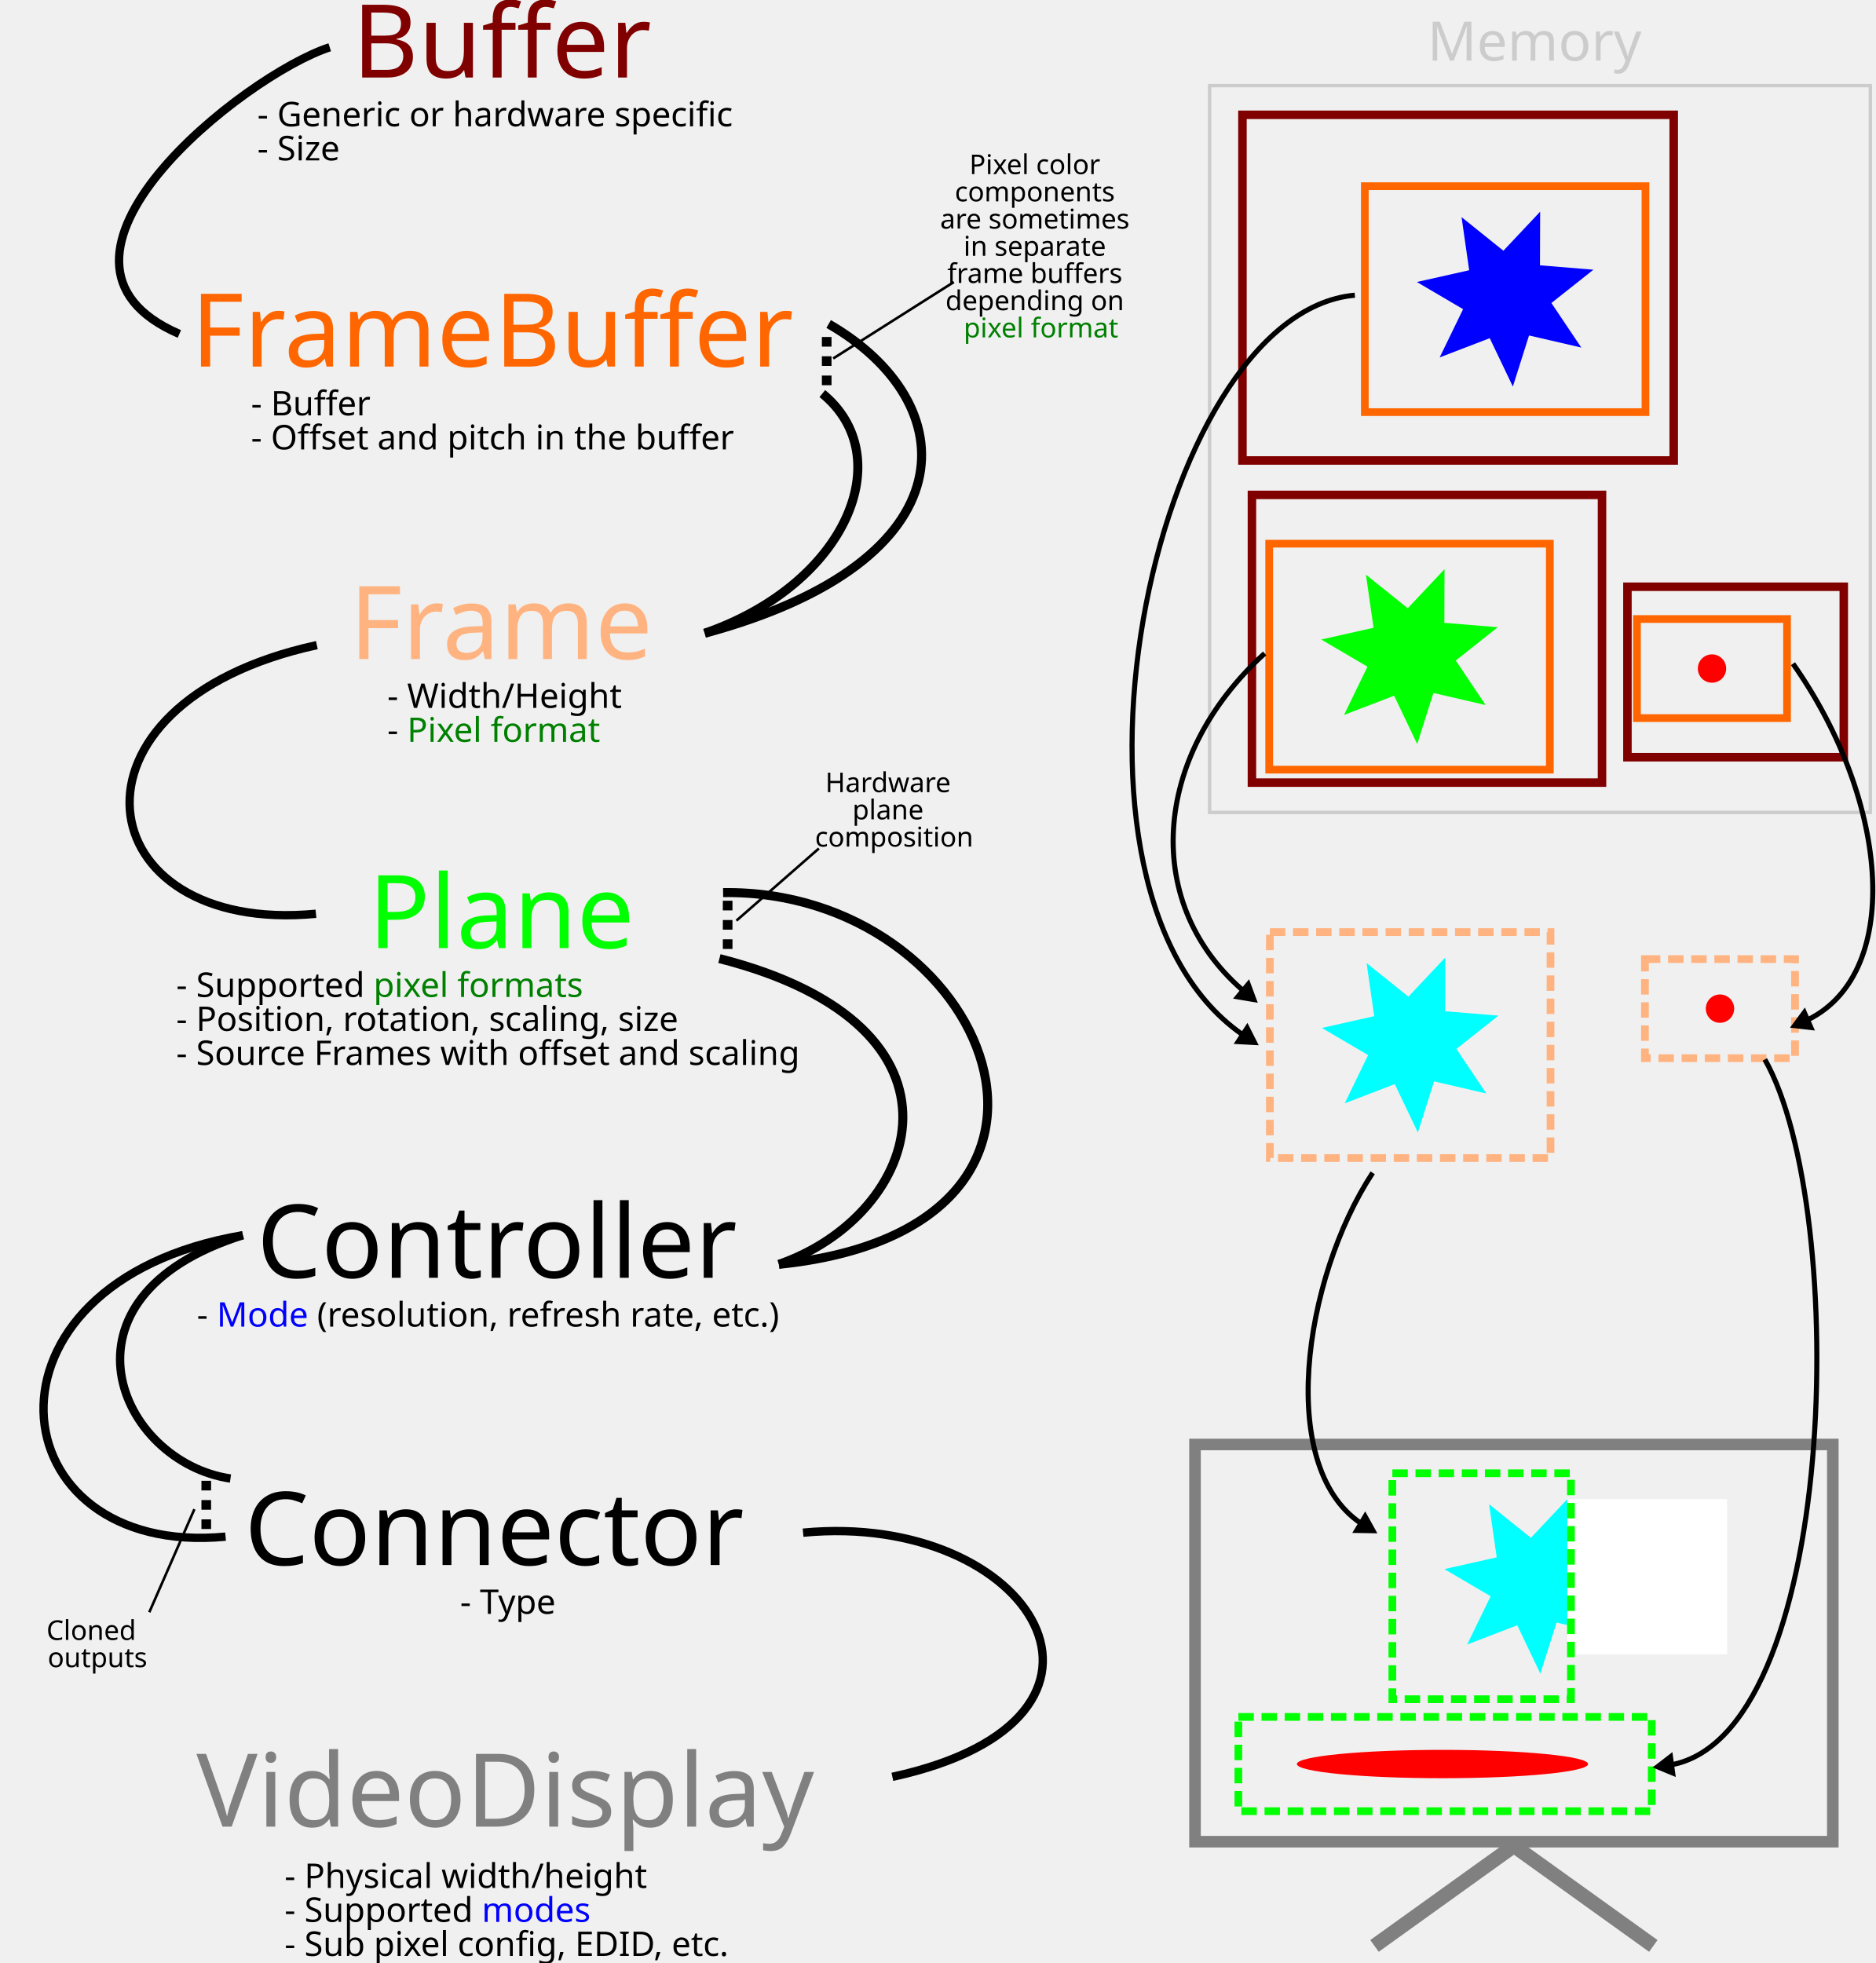
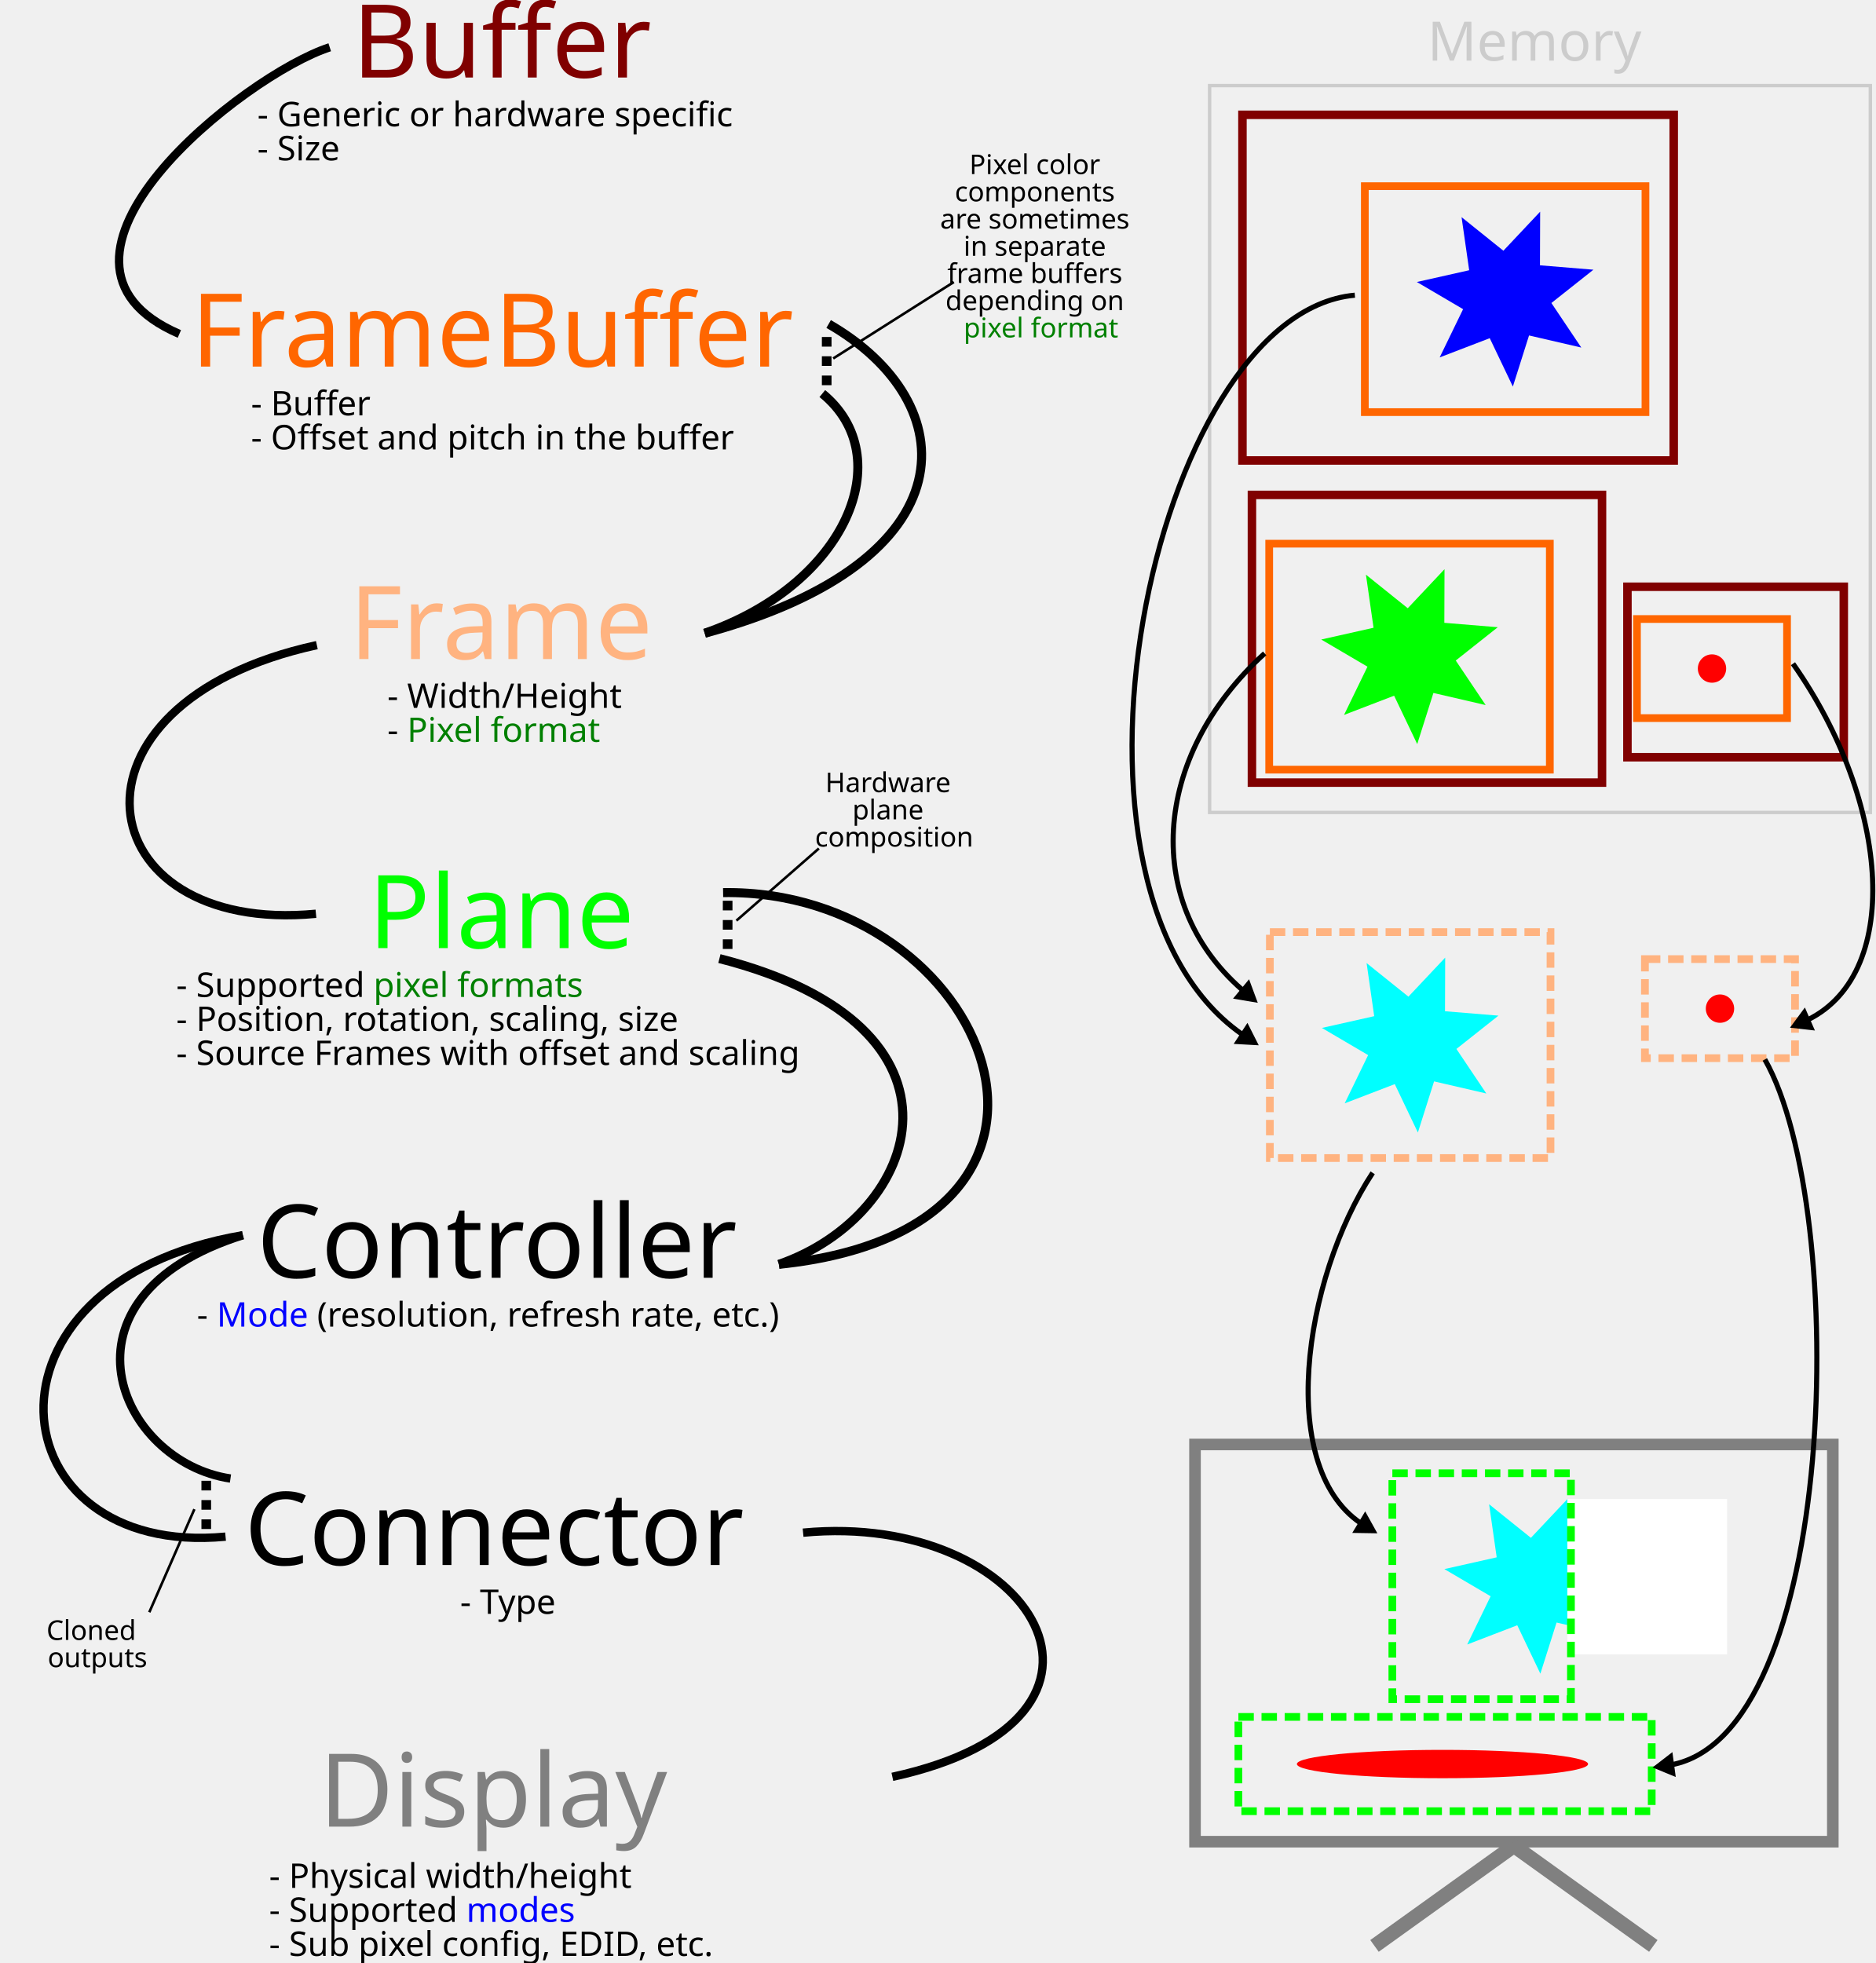
<svg xmlns="http://www.w3.org/2000/svg" width="194.488mm" height="203.596mm" viewBox="0 0 194.488 203.596" version="1.1" id="svg8">
  <defs id="defs2">
    <marker style="overflow:visible" id="marker13249" refX="0" refY="0" orient="auto">
      <path transform="scale(0.4)" style="fill:#000000;fill-opacity:1;fill-rule:evenodd;stroke:#000000;stroke-width:1pt;stroke-opacity:1" d="M 5.77,0 -2.88,5 V -5 Z" id="path13247" />
    </marker>
    <marker style="overflow:visible" id="marker13143" refX="0" refY="0" orient="auto">
      <path transform="scale(0.4)" style="fill:#000000;fill-opacity:1;fill-rule:evenodd;stroke:#000000;stroke-width:1pt;stroke-opacity:1" d="M 5.77,0 -2.88,5 V -5 Z" id="path13141" />
    </marker>
    <marker style="overflow:visible" id="marker13043" refX="0" refY="0" orient="auto">
      <path transform="scale(0.4)" style="fill:#000000;fill-opacity:1;fill-rule:evenodd;stroke:#000000;stroke-width:1pt;stroke-opacity:1" d="M 5.77,0 -2.88,5 V -5 Z" id="path13041" />
    </marker>
    <marker orient="auto" refY="0" refX="0" id="Arrow2Mend" style="overflow:visible">
      <path id="path1137" style="fill:#000000;fill-opacity:1;fill-rule:evenodd;stroke:#000000;stroke-width:0.625;stroke-linejoin:round;stroke-opacity:1" d="M 8.719,4.034 -2.207,0.016 8.719,-4.002 c -1.745,2.372 -1.735,5.617 -6e-7,8.035 z" transform="scale(-0.6)" />
    </marker>
    <marker orient="auto" refY="0" refX="0" id="Arrow1Mend" style="overflow:visible">
      <path id="path1119" d="M 0,0 5,-5 -12.5,0 5,5 Z" style="fill:#000000;fill-opacity:1;fill-rule:evenodd;stroke:#000000;stroke-width:1pt;stroke-opacity:1" transform="matrix(-0.4,0,0,-0.4,-4,0)" />
    </marker>
    <marker orient="auto" refY="0" refX="0" id="Arrow1Lend" style="overflow:visible">
      <path id="path1113" d="M 0,0 5,-5 -12.5,0 5,5 Z" style="fill:#000000;fill-opacity:1;fill-rule:evenodd;stroke:#000000;stroke-width:1pt;stroke-opacity:1" transform="matrix(-0.8,0,0,-0.8,-10,0)" />
    </marker>
    <marker orient="auto" refY="0" refX="0" id="Arrow1Send" style="overflow:visible">
      <path id="path1125" d="M 0,0 5,-5 -12.5,0 5,5 Z" style="fill:#000000;fill-opacity:1;fill-rule:evenodd;stroke:#000000;stroke-width:1pt;stroke-opacity:1" transform="matrix(-0.2,0,0,-0.2,-1.2,0)" />
    </marker>
    <marker orient="auto" refY="0" refX="0" id="TriangleOutM-2" style="overflow:visible">
      <path id="path1255-2" d="M 5.77,0 -2.88,5 V -5 Z" style="fill:#000000;fill-opacity:1;fill-rule:evenodd;stroke:#000000;stroke-width:1pt;stroke-opacity:1" transform="scale(0.4)" />
    </marker>
    <marker orient="auto" refY="0" refX="0" id="TriangleOutM-2-9" style="overflow:visible">
      <path id="path1255-2-7" d="M 5.77,0 -2.88,5 V -5 Z" style="fill:#000000;fill-opacity:1;fill-rule:evenodd;stroke:#000000;stroke-width:1pt;stroke-opacity:1" transform="scale(0.4)" />
    </marker>
    <marker orient="auto" refY="0" refX="0" id="TriangleOutM-2-9-6" style="overflow:visible">
      <path id="path1255-2-7-1" d="M 5.77,0 -2.88,5 V -5 Z" style="fill:#000000;fill-opacity:1;fill-rule:evenodd;stroke:#000000;stroke-width:1pt;stroke-opacity:1" transform="scale(0.4)" />
    </marker>
    <marker orient="auto" refY="0" refX="0" id="TriangleOutM-2-9-6-9" style="overflow:visible">
      <path id="path1255-2-7-1-3" d="M 5.77,0 -2.88,5 V -5 Z" style="fill:#000000;fill-opacity:1;fill-rule:evenodd;stroke:#000000;stroke-width:1pt;stroke-opacity:1" transform="scale(0.4)" />
    </marker>
    <marker orient="auto" refY="0" refX="0" id="TriangleOutM-2-94" style="overflow:visible">
      <path id="path1255-2-78" d="M 5.77,0 -2.88,5 V -5 Z" style="fill:#000000;fill-opacity:1;fill-rule:evenodd;stroke:#000000;stroke-width:1pt;stroke-opacity:1" transform="scale(0.4)" />
    </marker>
    <marker orient="auto" refY="0" refX="0" id="TriangleOutM-2-94-5" style="overflow:visible">
      <path id="path1255-2-78-0" d="M 5.77,0 -2.88,5 V -5 Z" style="fill:#000000;fill-opacity:1;fill-rule:evenodd;stroke:#000000;stroke-width:1pt;stroke-opacity:1" transform="scale(0.4)" />
    </marker>
    <marker orient="auto" refY="0" refX="0" id="TriangleOutM-2-9-6-6" style="overflow:visible">
      <path id="path1255-2-7-1-1" d="M 5.77,0 -2.88,5 V -5 Z" style="fill:#000000;fill-opacity:1;fill-rule:evenodd;stroke:#000000;stroke-width:1pt;stroke-opacity:1" transform="scale(0.4)" />
    </marker>
    <marker orient="auto" refY="0" refX="0" id="TriangleOutM-2-9-0" style="overflow:visible">
      <path id="path1255-2-7-6" d="M 5.77,0 -2.88,5 V -5 Z" style="fill:#000000;fill-opacity:1;fill-rule:evenodd;stroke:#000000;stroke-width:1pt;stroke-opacity:1" transform="scale(0.4)" />
    </marker>
    <marker orient="auto" refY="0" refX="0" id="TriangleOutM-2-94-1" style="overflow:visible">
      <path id="path1255-2-78-5" d="M 5.77,0 -2.88,5 V -5 Z" style="fill:#000000;fill-opacity:1;fill-rule:evenodd;stroke:#000000;stroke-width:1pt;stroke-opacity:1" transform="scale(0.4)" />
    </marker>
    <marker style="overflow:visible" id="marker13043-4" refX="0" refY="0" orient="auto">
      <path transform="scale(0.4)" style="fill:#000000;fill-opacity:1;fill-rule:evenodd;stroke:#000000;stroke-width:1pt;stroke-opacity:1" d="M 5.77,0 -2.88,5 V -5 Z" id="path13041-4" />
    </marker>
    <marker style="overflow:visible" id="marker13043-0" refX="0" refY="0" orient="auto">
      <path transform="scale(0.4)" style="fill:#000000;fill-opacity:1;fill-rule:evenodd;stroke:#000000;stroke-width:1pt;stroke-opacity:1" d="M 5.77,0 -2.88,5 V -5 Z" id="path13041-7" />
    </marker>
  </defs>
  <g id="layer1" transform="translate(-1.758734,-66.22103)">
    <text xml:space="preserve" style="font-style:normal;font-weight:normal;font-size:2.469px;line-height:1;font-family:sans-serif;text-align:center;letter-spacing:0px;word-spacing:0px;text-anchor:middle;fill:#000000;fill-opacity:1;stroke:none;stroke-width:0.265" x="111.322" y="84.28" id="text15912">
      <tspan id="tspan15910" x="111.322" y="84.28" style="font-size:2.822px;line-height:100%;text-align:center;text-anchor:middle;stroke-width:0.265">Pixel color</tspan>
      <tspan x="111.322" y="87.103" style="font-size:2.822px;line-height:100%;text-align:center;text-anchor:middle;stroke-width:0.265" id="tspan15918">components</tspan>
      <tspan x="111.322" y="89.925" style="font-size:2.822px;line-height:100%;text-align:center;text-anchor:middle;stroke-width:0.265" id="tspan15926">are sometimes</tspan>
      <tspan x="111.322" y="92.747" style="font-size:2.822px;line-height:100%;text-align:center;text-anchor:middle;stroke-width:0.265" id="tspan15914">in separate</tspan>
      <tspan x="111.322" y="95.569" style="font-size:2.822px;line-height:100%;text-align:center;text-anchor:middle;stroke-width:0.265" id="tspan15922">frame buffers</tspan>
      <tspan x="111.322" y="98.391" style="font-size:2.822px;line-height:100%;text-align:center;text-anchor:middle;stroke-width:0.265" id="tspan15976">depending on</tspan>
      <tspan x="111.322" y="101.214" style="font-size:2.822px;line-height:100%;text-align:center;text-anchor:middle;fill:#008000;stroke-width:0.265" id="tspan15978">pixel format</tspan>
    </text>
-     <g id="g1017" transform="translate(-44.1315,-12.11097)">
-       <text id="text823" y="267.787" x="66.26" style="font-style:normal;font-weight:normal;font-size:10.583px;line-height:1.25;font-family:sans-serif;letter-spacing:0px;word-spacing:0px;fill:#000000;fill-opacity:1;stroke:none;stroke-width:0.265" xml:space="preserve">
-         <tspan style="fill:#808080;stroke-width:0.265" y="267.787" x="66.26" id="tspan821">VideoDisplay</tspan>
+     <g id="g4780">
+       <text id="text823" y="255.676" x="34.857" style="font-style:normal;font-weight:normal;font-size:10.583px;line-height:1.25;font-family:sans-serif;letter-spacing:0px;word-spacing:0px;fill:#000000;fill-opacity:1;stroke:none;stroke-width:0.265" xml:space="preserve">
+         <tspan style="fill:#808080;stroke-width:0.265" y="255.676" x="34.857" id="tspan821">Display</tspan>
      </text>
-       <text id="text827" y="274.138" x="75.402" style="font-style:normal;font-weight:normal;font-size:3.528px;line-height:1;font-family:sans-serif;letter-spacing:0px;word-spacing:0px;fill:#000000;fill-opacity:1;stroke:none;stroke-width:0.265" xml:space="preserve">
-         <tspan id="tspan831" style="font-size:3.528px;line-height:1;stroke-width:0.265" y="274.138" x="75.402">- Physical width/height</tspan>
-         <tspan id="tspan829" style="font-size:3.528px;line-height:1;stroke-width:0.265" y="277.666" x="75.402">- Supported <tspan style="fill:#0000ff" id="tspan8516">modes</tspan>
+       <text id="text827" y="262.027" x="29.667" style="font-style:normal;font-weight:normal;font-size:3.528px;line-height:1;font-family:sans-serif;letter-spacing:0px;word-spacing:0px;fill:#000000;fill-opacity:1;stroke:none;stroke-width:0.265" xml:space="preserve">
+         <tspan id="tspan831" style="font-size:3.528px;line-height:1;stroke-width:0.265" y="262.027" x="29.667">- Physical width/height</tspan>
+         <tspan id="tspan829" style="font-size:3.528px;line-height:1;stroke-width:0.265" y="265.555" x="29.667">- Supported <tspan style="fill:#0000ff" id="tspan8516">modes</tspan>
        </tspan>
-         <tspan id="tspan839" style="font-size:3.528px;line-height:1;stroke-width:0.265" y="281.194" x="75.402">- Sub pixel config, EDID, etc.</tspan>
+         <tspan id="tspan839" style="font-size:3.528px;line-height:1;stroke-width:0.265" y="269.083" x="29.667">- Sub pixel config, EDID, etc.</tspan>
      </text>
    </g>
    <g id="g1024" transform="translate(-50.12773,61.56757)">
      <text id="text819" y="166.973" x="77.241" style="font-style:normal;font-weight:normal;font-size:10.583px;line-height:1.25;font-family:sans-serif;letter-spacing:0px;word-spacing:0px;fill:#000000;fill-opacity:1;stroke:none;stroke-width:0.265" xml:space="preserve">
        <tspan style="stroke-width:0.265" y="166.973" x="77.241" id="tspan817">Connector</tspan>
      </text>
      <text id="text827-3" y="172.036" x="99.606" style="font-style:normal;font-weight:normal;font-size:3.528px;line-height:1;font-family:sans-serif;letter-spacing:0px;word-spacing:0px;fill:#000000;fill-opacity:1;stroke:none;stroke-width:0.265" xml:space="preserve">
        <tspan id="tspan831-6" style="font-size:3.528px;line-height:1;stroke-width:0.265" y="172.036" x="99.606">- Type</tspan>
        <tspan id="tspan839-5" style="font-size:3.528px;line-height:1;stroke-width:0.265" y="175.564" x="99.606" />
      </text>
    </g>
    <text xml:space="preserve" style="font-style:normal;font-weight:normal;font-size:10.583px;line-height:1.25;font-family:sans-serif;letter-spacing:0px;word-spacing:0px;fill:#000000;fill-opacity:1;stroke:none;stroke-width:0.265" x="28.395" y="198.748" id="text819-3">
      <tspan id="tspan817-5" x="28.395" y="198.748" style="stroke-width:0.265">Controller</tspan>
    </text>
    <text xml:space="preserve" style="font-style:normal;font-weight:normal;font-size:3.528px;line-height:1;font-family:sans-serif;letter-spacing:0px;word-spacing:0px;fill:#000000;fill-opacity:1;stroke:none;stroke-width:0.265" x="22.18" y="203.811" id="text827-3-6">
      <tspan x="22.18" y="203.811" style="font-size:3.528px;line-height:1;stroke-width:0.265" id="tspan839-5-2">- <tspan style="fill:#0000ff;stroke:none" id="tspan8512">Mode</tspan> (resolution, refresh rate, etc.)</tspan>
    </text>
    <g id="g1039" transform="translate(-49.87701,94.07406)">
      <text id="text819-3-7" y="70.483" x="89.84" style="font-style:normal;font-weight:normal;font-size:10.583px;line-height:1.25;font-family:sans-serif;letter-spacing:0px;word-spacing:0px;fill:#000000;fill-opacity:1;stroke:none;stroke-width:0.265" xml:space="preserve">
        <tspan style="fill:#00ff00;stroke-width:0.265" y="70.483" x="89.84" id="tspan817-5-0">Plane</tspan>
      </text>
      <text id="text827-3-6-9" y="75.546" x="69.915" style="font-style:normal;font-weight:normal;font-size:3.528px;line-height:1;font-family:sans-serif;letter-spacing:0px;word-spacing:0px;fill:#000000;fill-opacity:1;stroke:none;stroke-width:0.265" xml:space="preserve">
        <tspan id="tspan831-6-2-3" style="font-size:3.528px;line-height:1;stroke-width:0.265" y="75.546" x="69.915">- Supported <tspan style="fill:#008000" id="tspan12753">pixel formats</tspan>
        </tspan>
        <tspan id="tspan839-5-2-6" style="font-size:3.528px;line-height:1;stroke-width:0.265" y="79.074" x="69.915">- Position, rotation, scaling, size</tspan>
        <tspan id="tspan982" style="font-size:3.528px;line-height:1;stroke-width:0.265" y="82.601" x="69.915">- Source Frames with offset and scaling</tspan>
      </text>
    </g>
    <g id="g1046" transform="translate(-19.35347,99.34226)">
      <text id="text819-3-7-0" y="35.236" x="57.342" style="font-style:normal;font-weight:normal;font-size:10.583px;line-height:1.25;font-family:sans-serif;letter-spacing:0px;word-spacing:0px;fill:#000000;fill-opacity:1;stroke:none;stroke-width:0.265" xml:space="preserve">
        <tspan style="fill:#ffb380;stroke-width:0.265" y="35.236" x="57.342" id="tspan817-5-0-6">Frame</tspan>
      </text>
      <text id="text827-3-6-9-2" y="40.299" x="61.281" style="font-style:normal;font-weight:normal;font-size:3.528px;line-height:1;font-family:sans-serif;letter-spacing:0px;word-spacing:0px;fill:#000000;fill-opacity:1;stroke:none;stroke-width:0.265" xml:space="preserve">
        <tspan id="tspan831-6-2-3-6" style="font-size:3.528px;line-height:1;stroke-width:0.265" y="40.299" x="61.281">- Width/Height</tspan>
        <tspan id="tspan839-5-2-6-1" style="font-size:3.528px;line-height:1;stroke-width:0.265" y="43.826" x="61.281">- <tspan style="fill:#008000" id="tspan12751">Pixel format</tspan>
        </tspan>
      </text>
    </g>
    <g id="g1080" transform="translate(4.892421,96.8891)">
      <text id="text819-3-7-0-8" y="7.352" x="16.676" style="font-style:normal;font-weight:normal;font-size:10.583px;line-height:1.25;font-family:sans-serif;letter-spacing:0px;word-spacing:0px;fill:#000000;fill-opacity:1;stroke:none;stroke-width:0.265" xml:space="preserve">
        <tspan style="fill:#ff6600;stroke-width:0.265" y="7.352" x="16.676" id="tspan817-5-0-6-7">FrameBuffer</tspan>
      </text>
      <text id="text827-3-6-9-2-9" y="12.414" x="22.9" style="font-style:normal;font-weight:normal;font-size:3.528px;line-height:1;font-family:sans-serif;letter-spacing:0px;word-spacing:0px;fill:#000000;fill-opacity:1;stroke:none;stroke-width:0.265" xml:space="preserve">
        <tspan id="tspan831-6-2-3-6-2" style="font-size:3.528px;line-height:1;stroke-width:0.265" y="12.414" x="22.9">- Buffer</tspan>
        <tspan id="tspan839-5-2-6-1-0" style="font-size:3.528px;line-height:1;stroke-width:0.265" y="15.942" x="22.9">- Offset and pitch in the buffer</tspan>
      </text>
    </g>
    <g id="g1087" transform="translate(-97.47651,50.51849)">
      <text id="text819-3-7-0-8-2" y="23.743" x="135.761" style="font-style:normal;font-weight:normal;font-size:10.583px;line-height:1.25;font-family:sans-serif;letter-spacing:0px;word-spacing:0px;fill:#000000;fill-opacity:1;stroke:none;stroke-width:0.265" xml:space="preserve">
        <tspan style="fill:#800000;stroke-width:0.265" y="23.743" x="135.761" id="tspan817-5-0-6-7-3">Buffer</tspan>
      </text>
      <text id="text827-3-6-9-2-9-7" y="28.806" x="125.927" style="font-style:normal;font-weight:normal;font-size:3.528px;line-height:1;font-family:sans-serif;letter-spacing:0px;word-spacing:0px;fill:#000000;fill-opacity:1;stroke:none;stroke-width:0.265" xml:space="preserve">
        <tspan id="tspan831-6-2-3-6-2-5" style="font-size:3.528px;line-height:1;stroke-width:0.265" y="28.806" x="125.927">- Generic or hardware specific</tspan>
        <tspan id="tspan839-5-2-6-1-0-9" style="font-size:3.528px;line-height:1;stroke-width:0.265" y="32.334" x="125.927">- Size</tspan>
      </text>
    </g>
    <path style="fill:none;stroke:#000000;stroke-width:0.865;stroke-linecap:butt;stroke-linejoin:miter;stroke-miterlimit:4;stroke-dasharray:none;stroke-opacity:1" d="m 85.045,225.185 c 23.812,-2.268 37.042,19.277 9.26,25.324" id="path1108" />
    <path style="fill:none;stroke:#000000;stroke-width:0.865;stroke-linecap:butt;stroke-linejoin:miter;stroke-miterlimit:4;stroke-dasharray:none;stroke-opacity:1" d="M 25.151,225.597 C 1.339,227.865 -1.969,199.246 26.946,194.332" id="path1108-8" />
    <path style="fill:none;stroke:#000000;stroke-width:0.936;stroke-linecap:butt;stroke-linejoin:miter;stroke-miterlimit:4;stroke-dasharray:none;stroke-opacity:1" d="m 82.534,197.355 c 14.725,-5.097 21.614,-24.635 -6.167,-31.713" id="path1108-8-3" />
    <path style="fill:none;stroke:#000000;stroke-width:0.936;stroke-linecap:butt;stroke-linejoin:miter;stroke-miterlimit:4;stroke-dasharray:none;stroke-opacity:1" d="m 82.534,197.355 c 36.374,-3.76 21.73,-38.961 -5.784,-38.556" id="path1108-8-3-2" />
    <path style="fill:none;stroke:#000000;stroke-width:0.865;stroke-linecap:butt;stroke-linejoin:miter;stroke-miterlimit:4;stroke-dasharray:none;stroke-opacity:1" d="m 34.525,160.994 c -23.812,2.268 -27.687,-21.816 0.094,-27.863" id="path1108-8-4" />
    <path style="fill:none;stroke:#000000;stroke-width:0.936;stroke-linecap:butt;stroke-linejoin:miter;stroke-miterlimit:4;stroke-dasharray:none;stroke-opacity:1" d="m 74.841,131.9 c 14.725,-5.097 20.204,-18.316 12.2,-24.86" id="path1108-8-3-3" />
    <path style="fill:none;stroke:#000000;stroke-width:0.936;stroke-linecap:butt;stroke-linejoin:miter;stroke-miterlimit:4;stroke-dasharray:none;stroke-opacity:1" d="m 74.841,131.9 c 27.822,-7.502 27.005,-23.929 12.855,-32.076" id="path1108-8-3-2-2" />
    <path style="fill:none;stroke:#000000;stroke-width:0.865;stroke-linecap:butt;stroke-linejoin:miter;stroke-miterlimit:4;stroke-dasharray:none;stroke-opacity:1" d="M 20.36,100.858 C 2.694,93.237 27.15,73.964 35.955,71.124" id="path1108-8-4-5" />
    <rect style="fill:none;fill-opacity:1;stroke:#cccccc;stroke-width:0.353;stroke-miterlimit:4;stroke-dasharray:none;stroke-dashoffset:0" id="rect12815" width="68.525" height="75.387" x="127.204" y="75.1" />
    <text xml:space="preserve" style="font-style:normal;font-weight:normal;font-size:10.583px;line-height:1.25;font-family:sans-serif;letter-spacing:0px;word-spacing:0px;fill:#cccccc;fill-opacity:1;stroke:none;stroke-width:0.265" x="149.792" y="72.511" id="text12819">
      <tspan id="tspan12817" x="149.792" y="72.511" style="font-size:5.644px;fill:#cccccc;stroke-width:0.265">Memory</tspan>
    </text>
    <rect style="fill:none;fill-opacity:1;stroke:#800000;stroke-width:0.882;stroke-miterlimit:4;stroke-dasharray:none" id="rect12827" width="44.727" height="35.851" x="130.61" y="78.129" />
    <rect style="fill:none;fill-opacity:1;stroke:#800000;stroke-width:0.882;stroke-miterlimit:4;stroke-dasharray:none" id="rect12827-4" width="36.306" height="29.842" x="131.594" y="117.55" />
    <rect style="fill:none;fill-opacity:1;stroke:#800000;stroke-width:0.882;stroke-miterlimit:4;stroke-dasharray:none" id="rect12827-4-6" width="22.437" height="17.68" x="170.537" y="127.077" />
    <g id="g12948" style="fill:none;stroke:#808080" transform="translate(-6.601152,-6.124183)">
      <rect y="222.161" x="132.292" height="41.199" width="66.146" id="rect12921" style="fill:none;fill-opacity:1;stroke:#808080;stroke-width:1.2;stroke-miterlimit:4;stroke-dasharray:none;stroke-dashoffset:0" />
      <g transform="translate(-4.81919,-0.5291667)" id="g12942" style="fill:none;stroke:#808080">
        <path style="fill:none;stroke:#808080;stroke-width:1.5;stroke-linecap:butt;stroke-linejoin:miter;stroke-miterlimit:4;stroke-dasharray:none;stroke-opacity:1" d="m 170.467,264.116 -14.741,10.583" id="path12923" />
        <path style="fill:none;stroke:#808080;stroke-width:1.5;stroke-linecap:butt;stroke-linejoin:miter;stroke-miterlimit:4;stroke-dasharray:none;stroke-opacity:1" d="m 169.9,264.116 14.741,10.583" id="path12923-3" />
      </g>
    </g>
    <rect style="fill:none;fill-opacity:1;stroke:#ff6600;stroke-width:0.8;stroke-miterlimit:4;stroke-dasharray:none" id="rect12844-7-5" width="15.565" height="10.274" x="171.524" y="130.424" />
    <circle style="fill:#ff0000;fill-opacity:1;stroke:none;stroke-width:1.5;stroke-miterlimit:4;stroke-dasharray:none;stroke-dashoffset:0" id="path12950" cx="179.307" cy="135.56" r="1.47" />
    <rect style="fill:none;fill-opacity:1;stroke:#ffb380;stroke-width:0.8;stroke-miterlimit:4;stroke-dasharray:1.6, 0.8;stroke-dashoffset:0" id="rect12844-7-5-9" width="15.565" height="10.274" x="172.352" y="165.696" />
    <circle style="fill:#ff0000;fill-opacity:1;stroke:none;stroke-width:1.5;stroke-miterlimit:4;stroke-dasharray:none;stroke-dashoffset:0" id="path12950-7" cx="180.135" cy="170.833" r="1.47" />
    <rect style="fill:none;fill-opacity:1;stroke:#ff6600;stroke-width:0.8;stroke-miterlimit:4;stroke-dasharray:none" id="rect12844" width="29.104" height="23.435" x="143.303" y="85.53" />
    <path style="fill:#0000ff;fill-opacity:1;stroke:none;stroke-width:1.5;stroke-miterlimit:4;stroke-dasharray:none;stroke-dashoffset:0" id="path12975" d="m 165.752,102.269 -5.419,-1.256 -1.679,5.303 -2.397,-5.02 -5.193,1.994 2.43,-5.004 -4.797,-2.817 5.427,-1.22 -0.789,-5.506 4.337,3.483 3.813,-4.05 -0.019,5.562 5.544,0.456 -4.36,3.454 z" />
    <rect style="fill:none;fill-opacity:1;stroke:#ff6600;stroke-width:0.8;stroke-miterlimit:4;stroke-dasharray:none" id="rect12844-7" width="29.104" height="23.435" x="133.385" y="122.61" />
    <path style="fill:#00ff00;fill-opacity:1;stroke:none;stroke-width:1.5;stroke-miterlimit:4;stroke-dasharray:none;stroke-dashoffset:0" id="path12975-4" d="m 155.834,139.349 -5.419,-1.256 -1.679,5.303 -2.397,-5.02 -5.193,1.994 2.43,-5.004 -4.797,-2.817 5.427,-1.22 -0.789,-5.506 4.337,3.483 3.813,-4.05 -0.019,5.562 5.544,0.456 -4.36,3.454 z" />
    <rect style="fill:none;fill-opacity:1;stroke:#ffb380;stroke-width:0.8;stroke-miterlimit:4;stroke-dasharray:1.6, 0.8;stroke-dashoffset:0" id="rect12844-6" width="29.104" height="23.435" x="133.455" y="162.895" />
    <path style="fill:#00ffff;fill-opacity:1;stroke:none;stroke-width:1.5;stroke-miterlimit:4;stroke-dasharray:none;stroke-dashoffset:0" id="path12975-4-5" d="m 155.903,179.635 -5.419,-1.256 -1.679,5.303 -2.397,-5.02 -5.193,1.994 2.43,-5.004 -4.797,-2.817 5.427,-1.22 -0.789,-5.506 4.337,3.483 3.813,-4.05 -0.019,5.562 5.544,0.456 -4.36,3.454 z" />
    <path style="fill:none;stroke:#000000;stroke-width:0.529;stroke-linecap:butt;stroke-linejoin:miter;stroke-miterlimit:4;stroke-dasharray:none;stroke-opacity:1;marker-end:url(#marker13143)" d="m 142.268,96.838 c -21.114,1.871 -33.676,62.274 -11.225,76.974" id="path13029" />
    <path style="fill:none;stroke:#000000;stroke-width:0.529;stroke-linecap:butt;stroke-linejoin:miter;stroke-miterlimit:4;stroke-dasharray:none;stroke-opacity:1;marker-end:url(#marker13043)" d="m 132.914,133.989 c -11.76,10.691 -12.829,26.192 -1.871,35.28" id="path13031" />
    <path style="fill:none;stroke:#000000;stroke-width:0.529;stroke-linecap:butt;stroke-linejoin:miter;stroke-miterlimit:4;stroke-dasharray:none;stroke-opacity:1;marker-end:url(#marker13249)" d="m 187.704,135.058 c 10.156,14.433 11.493,32.607 1.069,37.15" id="path13033" />
    <path style="fill:#00ffff;fill-opacity:1;stroke:none;stroke-width:1.5;stroke-miterlimit:4;stroke-dasharray:none;stroke-dashoffset:0" id="path12975-4-5-5" d="m 168.606,235.762 -5.419,-1.256 -1.679,5.303 -2.397,-5.02 -5.193,1.994 2.43,-5.004 -4.797,-2.817 5.427,-1.22 -0.789,-5.506 4.337,3.483 3.813,-4.05 -0.019,5.562 5.544,0.456 -4.36,3.454 z" />
    <rect style="fill:none;fill-opacity:1;stroke:#00ff00;stroke-width:0.8;stroke-miterlimit:4;stroke-dasharray:1.6, 0.8;stroke-dashoffset:0" id="rect12844-7-5-9-4" width="42.866" height="9.778" x="130.189" y="244.293" />
    <ellipse style="fill:#ff0000;fill-opacity:1;stroke:none;stroke-width:4.808;stroke-miterlimit:4;stroke-dasharray:none;stroke-dashoffset:0" id="path12950-7-7" cx="151.355" cy="249.182" rx="15.101" ry="1.47" />
    <path style="fill:none;stroke:#000000;stroke-width:0.529;stroke-linecap:butt;stroke-linejoin:miter;stroke-miterlimit:4;stroke-dasharray:none;stroke-opacity:1;marker-end:url(#marker13043-4)" d="m 144.116,187.862 c -7.216,10.958 -10.156,31.003 -0.802,36.616" id="path13031-3" />
    <path style="fill:none;stroke:#000000;stroke-width:0.529;stroke-linecap:butt;stroke-linejoin:miter;stroke-miterlimit:4;stroke-dasharray:none;stroke-opacity:1;marker-end:url(#marker13043-0)" d="m 184.786,176.103 c 8.82,15.502 7.751,70.826 -10.156,73.232" id="path13031-8" />
    <rect style="fill:#ffffff;fill-opacity:1;stroke:none;stroke-width:0.353;stroke-miterlimit:4;stroke-dasharray:none;stroke-dashoffset:0" id="rect15636" width="16.571" height="16.103" x="164.304" y="221.697" />
    <rect style="fill:none;fill-opacity:1;stroke:#00ff00;stroke-width:0.8;stroke-miterlimit:4;stroke-dasharray:1.6, 0.8;stroke-dashoffset:0" id="rect12844-6-2" width="18.521" height="23.435" x="146.157" y="219.023" />
    <path style="fill:none;stroke:#000000;stroke-width:0.865;stroke-linecap:butt;stroke-linejoin:miter;stroke-miterlimit:4;stroke-dasharray:none;stroke-opacity:1" d="M 25.661,219.57 C 14.133,217.87 6.535,200.758 26.946,194.332" id="path1108-8-6" />
    <path style="fill:none;stroke:#000000;stroke-width:1;stroke-linecap:butt;stroke-linejoin:miter;stroke-miterlimit:4;stroke-dasharray:1, 1;stroke-dashoffset:0;stroke-opacity:1" d="M 23.149,224.804 V 219.593" id="path15857-3" />
    <path style="fill:none;stroke:#000000;stroke-width:1;stroke-linecap:butt;stroke-linejoin:miter;stroke-miterlimit:4;stroke-dasharray:1, 1;stroke-dashoffset:0;stroke-opacity:1" d="m 77.222,164.643 v -5.211" id="path15857-3-1" />
    <path style="fill:none;stroke:#000000;stroke-width:1;stroke-linecap:butt;stroke-linejoin:miter;stroke-miterlimit:4;stroke-dasharray:1, 1;stroke-dashoffset:0;stroke-opacity:1" d="m 87.494,106.172 v -5.211" id="path15857-3-1-4" />
    <path style="fill:none;stroke:#000000;stroke-width:0.265px;stroke-linecap:butt;stroke-linejoin:miter;stroke-opacity:1" d="m 100.677,95.474 -12.51,7.927" id="path15924" />
    <text xml:space="preserve" style="font-style:normal;font-weight:normal;font-size:2.469px;line-height:1;font-family:sans-serif;text-align:center;letter-spacing:0px;word-spacing:0px;text-anchor:middle;fill:#000000;fill-opacity:1;stroke:none;stroke-width:0.265" x="13.467" y="236.308" id="text15912-9">
      <tspan x="13.467" y="236.308" style="font-size:2.822px;line-height:100%;text-align:center;text-anchor:middle;stroke-width:0.265" id="tspan15922-9">Cloned</tspan>
      <tspan x="13.467" y="239.13" style="font-size:2.822px;line-height:100%;text-align:center;text-anchor:middle;stroke-width:0.265" id="tspan15972">outputs</tspan>
    </text>
    <path style="fill:none;stroke:#000000;stroke-width:0.265px;stroke-linecap:butt;stroke-linejoin:miter;stroke-opacity:1" d="M 17.242,233.439 21.919,222.748" id="path15974" />
    <text xml:space="preserve" style="font-style:normal;font-weight:normal;font-size:2.469px;line-height:1;font-family:sans-serif;text-align:center;letter-spacing:0px;word-spacing:0px;text-anchor:middle;fill:#000000;fill-opacity:1;stroke:none;stroke-width:0.265" x="96.097" y="148.378" id="text15912-9-3">
      <tspan x="96.097" y="148.378" style="font-size:2.822px;line-height:100%;text-align:center;text-anchor:middle;stroke-width:0.265" id="tspan15922-9-6">Hardware</tspan>
      <tspan x="96.097" y="151.201" style="font-size:2.822px;line-height:100%;text-align:center;text-anchor:middle;stroke-width:0.265" id="tspan1083">plane</tspan>
      <tspan x="96.097" y="154.023" style="font-size:2.822px;line-height:100%;text-align:center;text-anchor:middle;stroke-width:0.265" id="tspan15972-7">composition</tspan>
    </text>
    <path style="fill:none;stroke:#000000;stroke-width:0.265px;stroke-linecap:butt;stroke-linejoin:miter;stroke-opacity:1" d="m 78.131,161.706 8.553,-7.484" id="path15974-5" />
  </g>
</svg>
